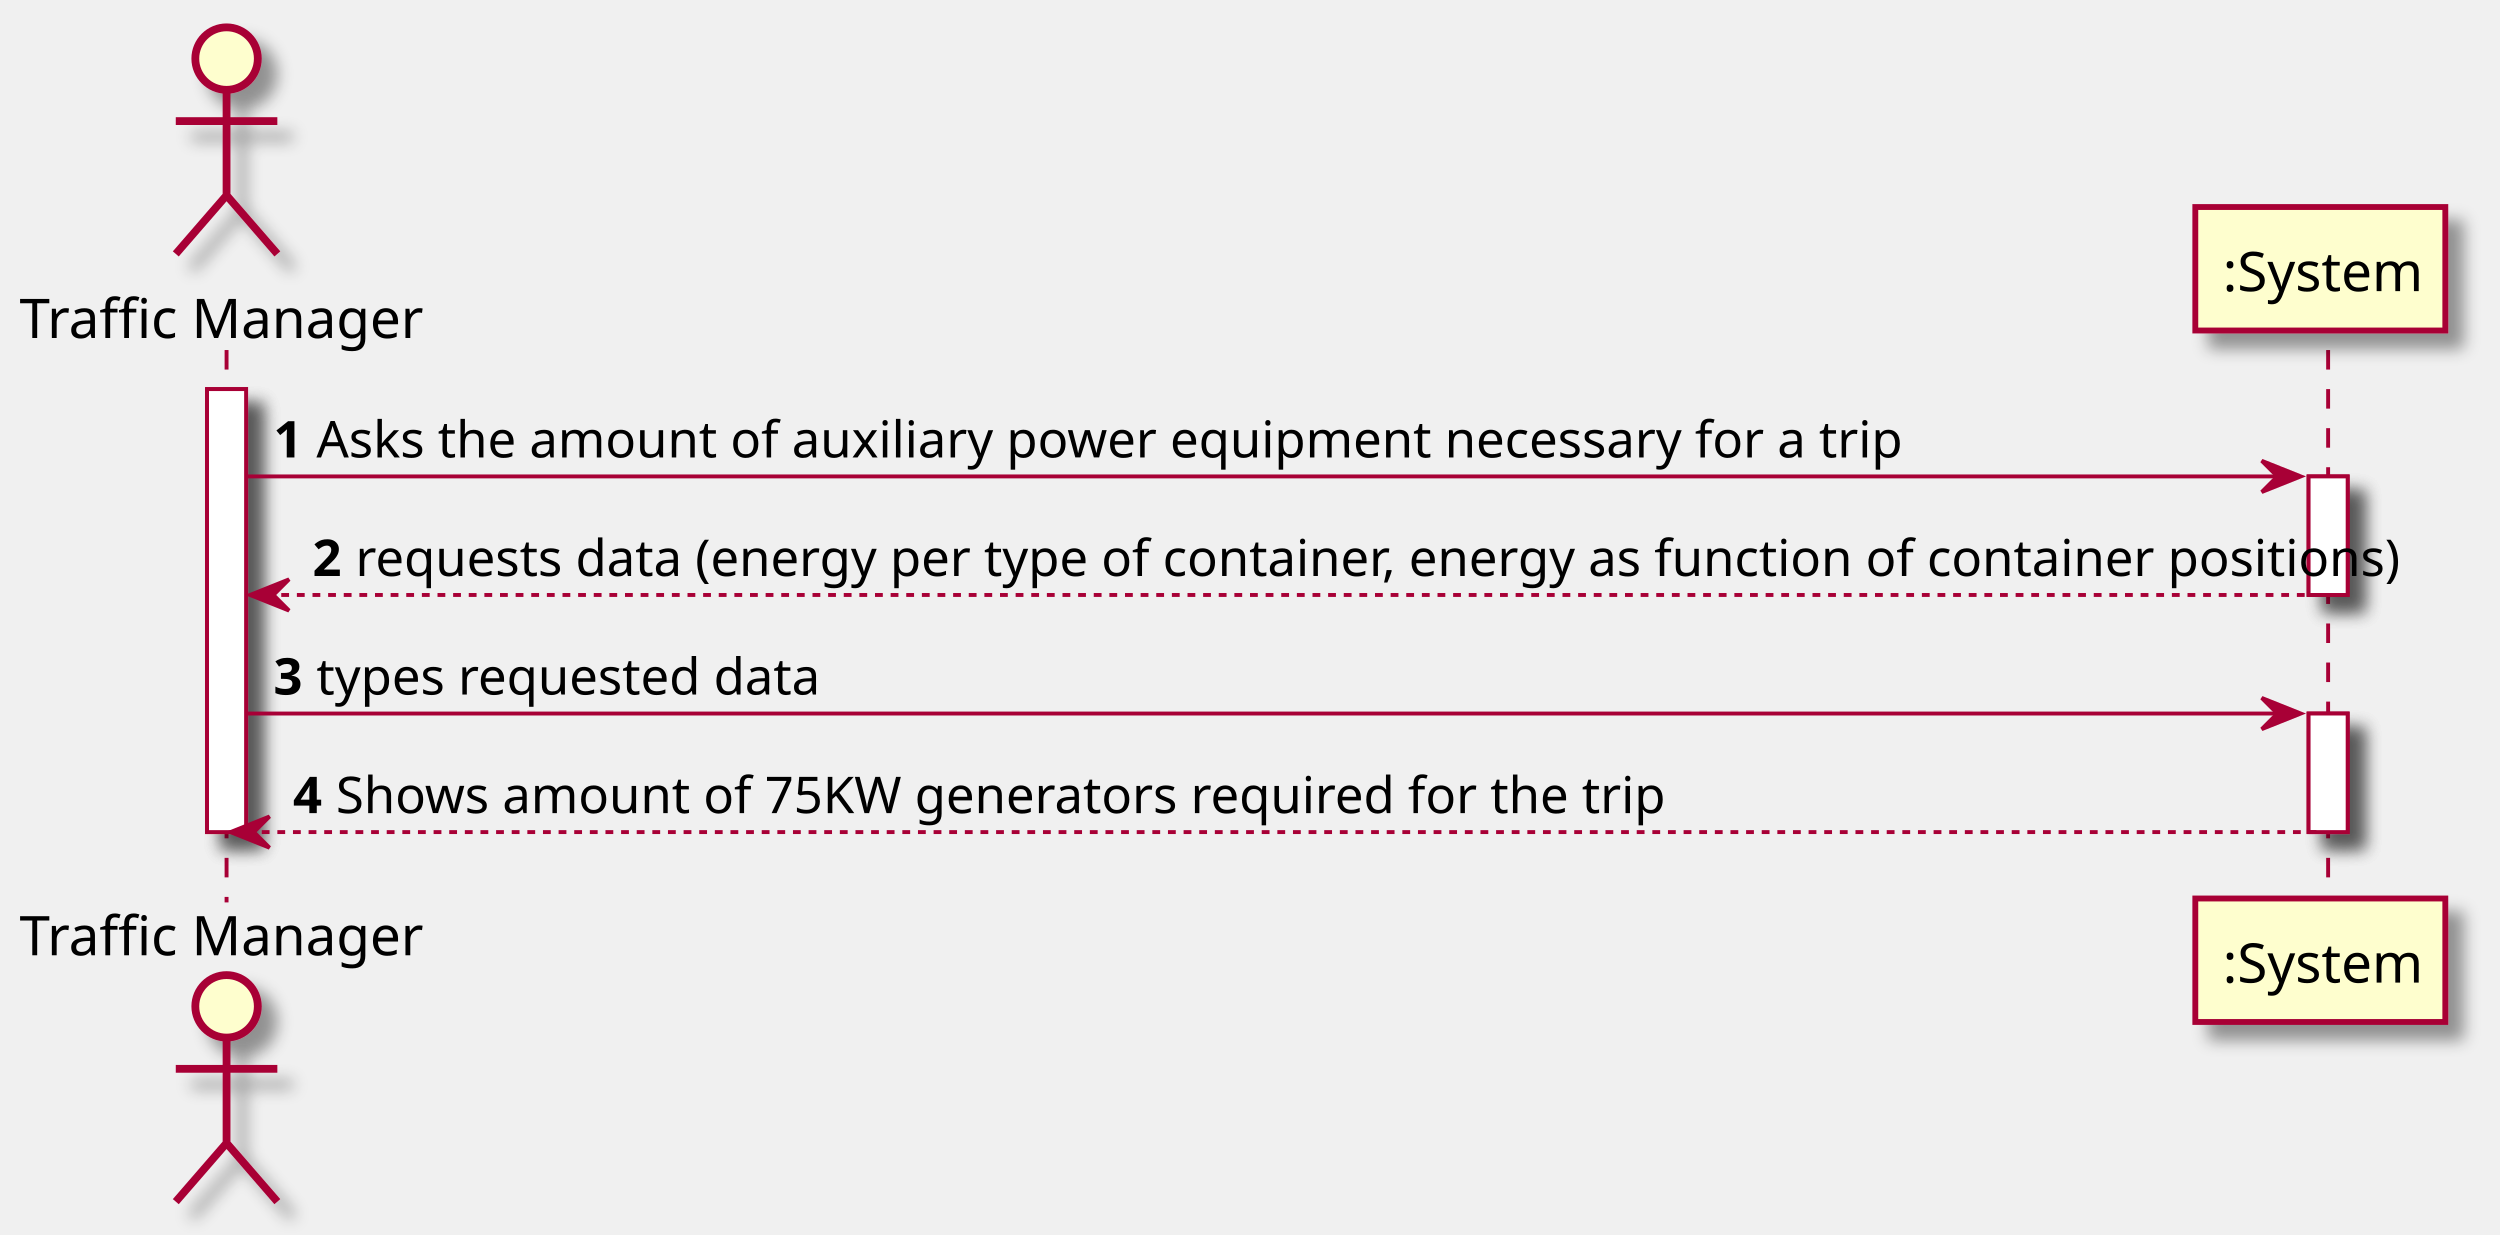
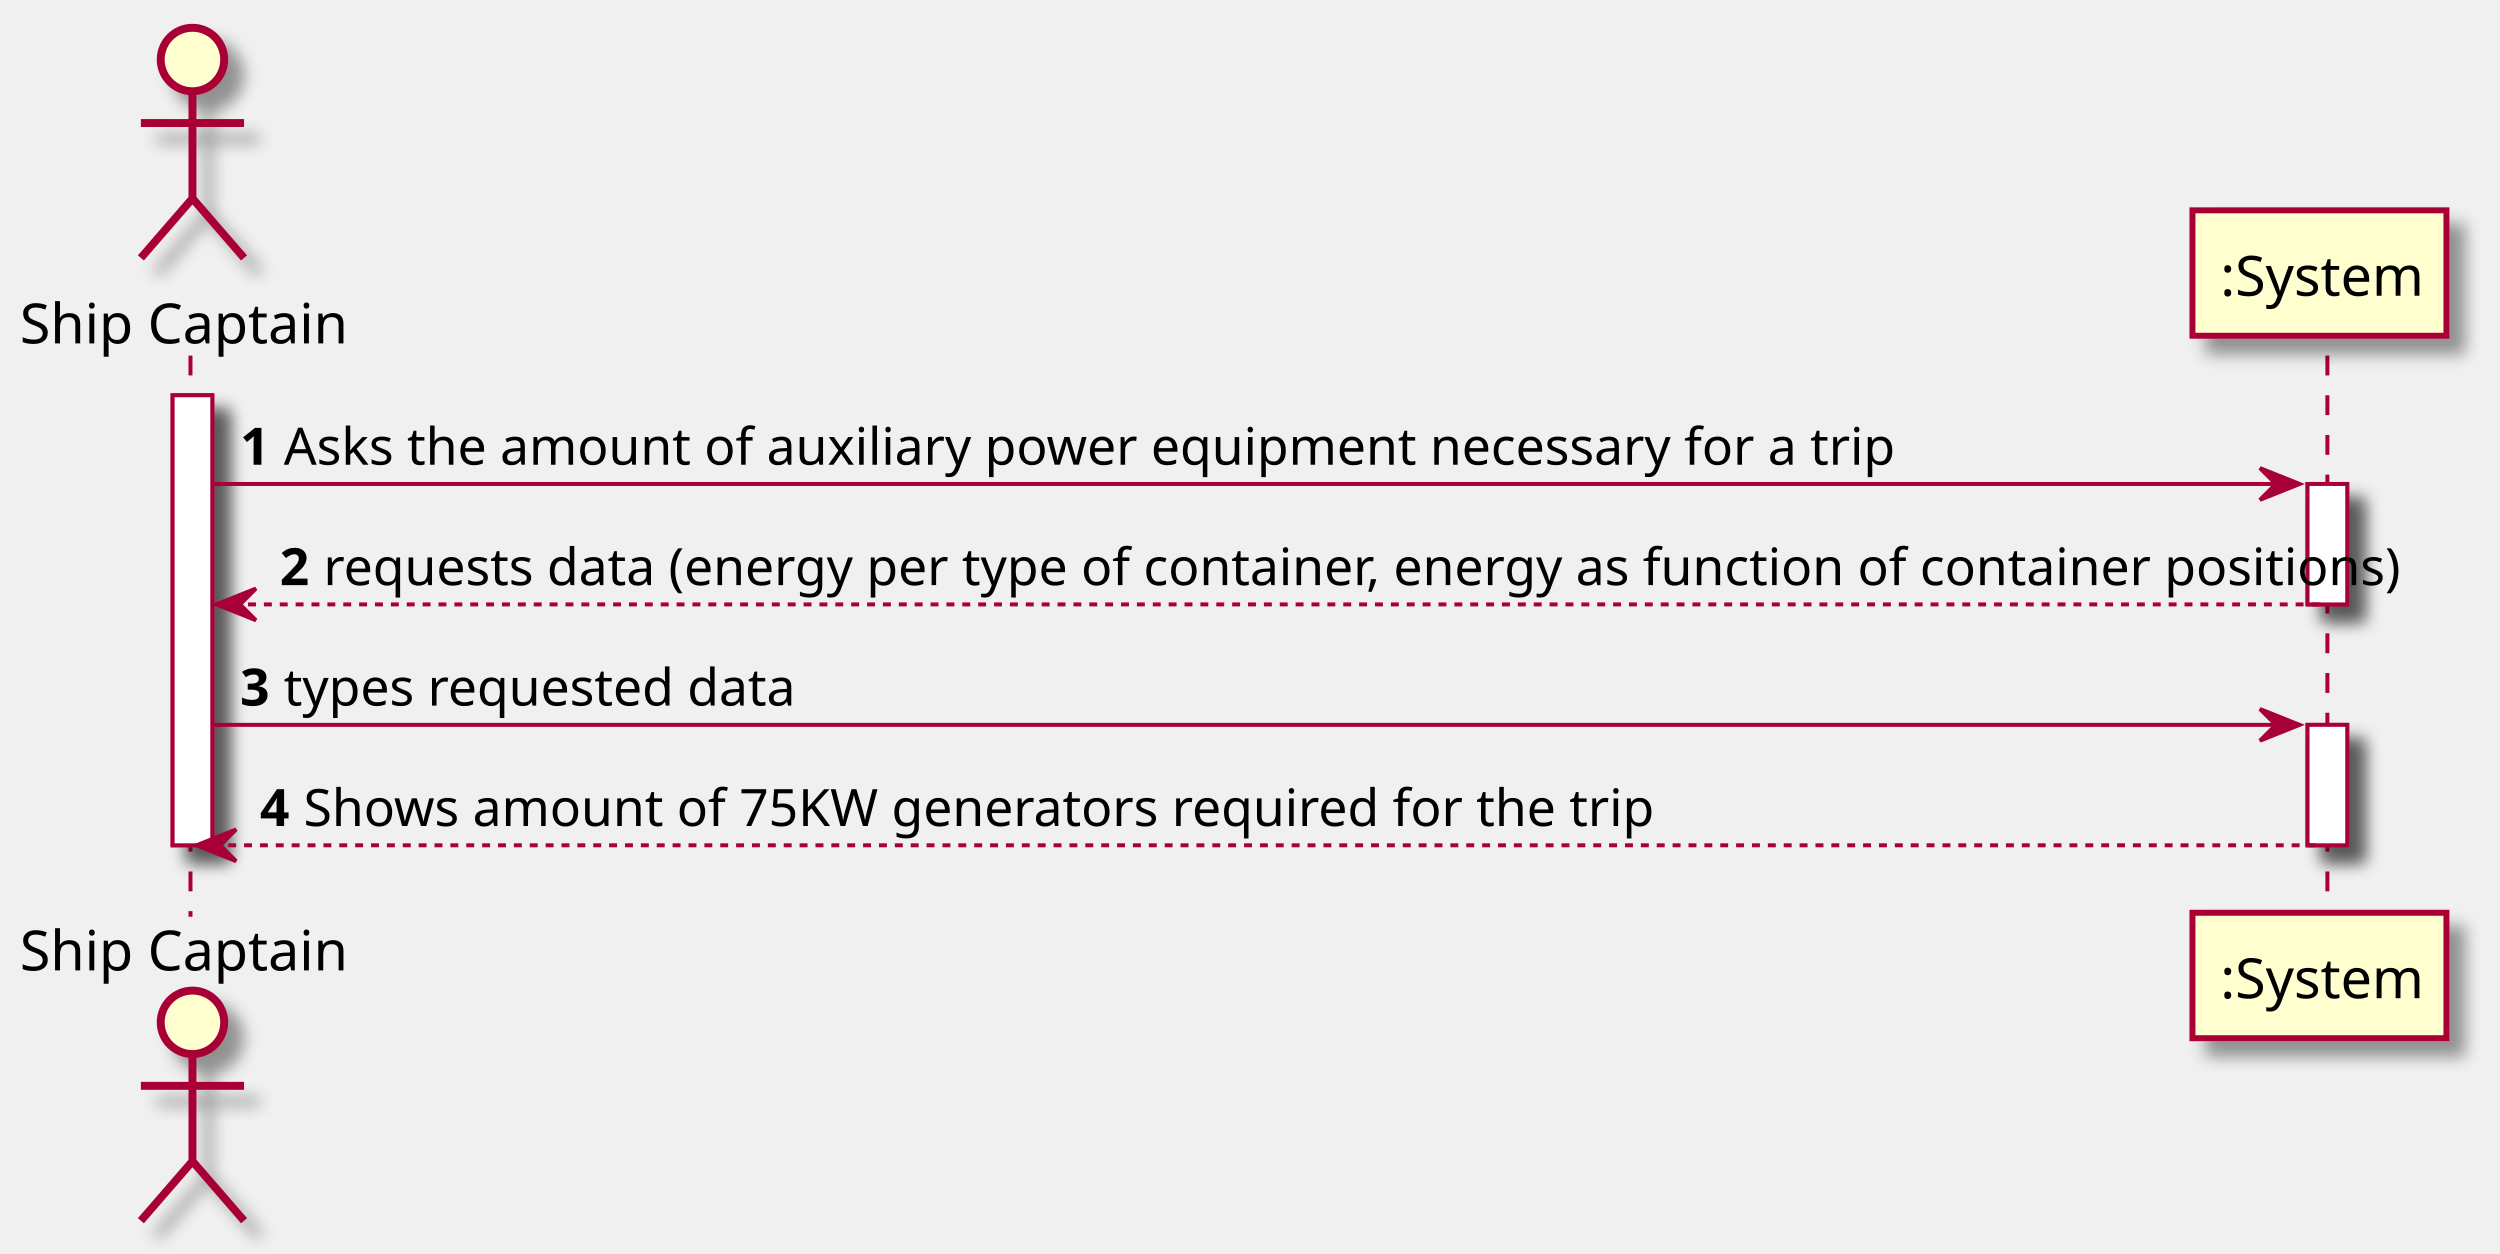
- <svg xmlns="http://www.w3.org/2000/svg" contentScriptType="application/ecmascript" contentStyleType="text/css" height="316px" preserveAspectRatio="none" style="width:640px;height:316px;" version="1.1" viewBox="0 0 640 316" width="640px" zoomAndPan="magnify">
+ <svg xmlns="http://www.w3.org/2000/svg" contentScriptType="application/ecmascript" contentStyleType="text/css" height="316px" preserveAspectRatio="none" style="width:630px;height:316px;" version="1.1" viewBox="0 0 630 316" width="630px" zoomAndPan="magnify">
  <defs>
-     <filter height="300%" id="fgwixu505w05u" width="300%" x="-1" y="-1">
+     <filter height="300%" id="f1xh4u3o7jql4g" width="300%" x="-1" y="-1">
      <feGaussianBlur result="blurOut" stdDeviation="2.0" />
      <feColorMatrix in="blurOut" result="blurOut2" type="matrix" values="0 0 0 0 0 0 0 0 0 0 0 0 0 0 0 0 0 0 .4 0" />
      <feOffset dx="4.0" dy="4.0" in="blurOut2" result="blurOut3" />
      <feBlend in="SourceGraphic" in2="blurOut3" mode="normal" />
    </filter>
  </defs>
  <g>
-     <rect fill="#FFFFFF" filter="url(#fgwixu505w05u)" height="113.406" style="stroke:#A80036;stroke-width:1.0;" width="10" x="53" y="99.609" />
-     <rect fill="#FFFFFF" filter="url(#fgwixu505w05u)" height="30.352" style="stroke:#A80036;stroke-width:1.0;" width="10" x="591" y="121.961" />
-     <rect fill="#FFFFFF" filter="url(#fgwixu505w05u)" height="30.352" style="stroke:#A80036;stroke-width:1.0;" width="10" x="591" y="182.664" />
-     <line style="stroke:#A80036;stroke-width:1.0;stroke-dasharray:5.0,5.0;" x1="58" x2="58" y1="89.609" y2="231.016" />
-     <line style="stroke:#A80036;stroke-width:1.0;stroke-dasharray:5.0,5.0;" x1="596" x2="596" y1="89.609" y2="231.016" />
-     <text fill="#000000" font-family="sans-serif" font-size="14" lengthAdjust="spacing" textLength="100" x="5" y="86.533">Traffic Manager</text>
-     <ellipse cx="58" cy="15" fill="#FEFECE" filter="url(#fgwixu505w05u)" rx="8" ry="8" style="stroke:#A80036;stroke-width:2.0;" />
-     <path d="M58,23 L58,50 M45,31 L71,31 M58,50 L45,65 M58,50 L71,65 " fill="none" filter="url(#fgwixu505w05u)" style="stroke:#A80036;stroke-width:2.0;" />
-     <text fill="#000000" font-family="sans-serif" font-size="14" lengthAdjust="spacing" textLength="100" x="5" y="244.549">Traffic Manager</text>
-     <ellipse cx="58" cy="257.625" fill="#FEFECE" filter="url(#fgwixu505w05u)" rx="8" ry="8" style="stroke:#A80036;stroke-width:2.0;" />
-     <path d="M58,265.625 L58,292.625 M45,273.625 L71,273.625 M58,292.625 L45,307.625 M58,292.625 L71,307.625 " fill="none" filter="url(#fgwixu505w05u)" style="stroke:#A80036;stroke-width:2.0;" />
-     <rect fill="#FEFECE" filter="url(#fgwixu505w05u)" height="31.609" style="stroke:#A80036;stroke-width:1.5;" width="64" x="562" y="53" />
-     <text fill="#000000" font-family="sans-serif" font-size="14" lengthAdjust="spacing" textLength="50" x="569" y="74.533">:System</text>
-     <rect fill="#FEFECE" filter="url(#fgwixu505w05u)" height="31.609" style="stroke:#A80036;stroke-width:1.5;" width="64" x="562" y="230.016" />
-     <text fill="#000000" font-family="sans-serif" font-size="14" lengthAdjust="spacing" textLength="50" x="569" y="251.549">:System</text>
-     <rect fill="#FFFFFF" filter="url(#fgwixu505w05u)" height="113.406" style="stroke:#A80036;stroke-width:1.0;" width="10" x="53" y="99.609" />
-     <rect fill="#FFFFFF" filter="url(#fgwixu505w05u)" height="30.352" style="stroke:#A80036;stroke-width:1.0;" width="10" x="591" y="121.961" />
-     <rect fill="#FFFFFF" filter="url(#fgwixu505w05u)" height="30.352" style="stroke:#A80036;stroke-width:1.0;" width="10" x="591" y="182.664" />
-     <polygon fill="#A80036" points="579,117.961,589,121.961,579,125.961,583,121.961" style="stroke:#A80036;stroke-width:1.0;" />
-     <line style="stroke:#A80036;stroke-width:1.0;" x1="63" x2="585" y1="121.961" y2="121.961" />
-     <text fill="#000000" font-family="sans-serif" font-size="13" font-weight="bold" lengthAdjust="spacing" textLength="7" x="70" y="117.105">1</text>
-     <text fill="#000000" font-family="sans-serif" font-size="13" lengthAdjust="spacing" textLength="382" x="81" y="117.105">Asks the amount of auxiliary power equipment necessary for a trip</text>
-     <polygon fill="#A80036" points="74,148.312,64,152.312,74,156.312,70,152.312" style="stroke:#A80036;stroke-width:1.0;" />
-     <line style="stroke:#A80036;stroke-width:1.0;stroke-dasharray:2.0,2.0;" x1="68" x2="595" y1="152.312" y2="152.312" />
-     <text fill="#000000" font-family="sans-serif" font-size="13" font-weight="bold" lengthAdjust="spacing" textLength="7" x="80" y="147.456">2</text>
-     <text fill="#000000" font-family="sans-serif" font-size="13" lengthAdjust="spacing" textLength="493" x="91" y="147.456">requests data (energy per type of container, energy as function of container positions)</text>
-     <polygon fill="#A80036" points="579,178.664,589,182.664,579,186.664,583,182.664" style="stroke:#A80036;stroke-width:1.0;" />
-     <line style="stroke:#A80036;stroke-width:1.0;" x1="63" x2="585" y1="182.664" y2="182.664" />
-     <text fill="#000000" font-family="sans-serif" font-size="13" font-weight="bold" lengthAdjust="spacing" textLength="7" x="70" y="177.808">3</text>
-     <text fill="#000000" font-family="sans-serif" font-size="13" lengthAdjust="spacing" textLength="122" x="81" y="177.808">types requested data</text>
-     <polygon fill="#A80036" points="69,209.016,59,213.016,69,217.016,65,213.016" style="stroke:#A80036;stroke-width:1.0;" />
-     <line style="stroke:#A80036;stroke-width:1.0;stroke-dasharray:2.0,2.0;" x1="63" x2="595" y1="213.016" y2="213.016" />
-     <text fill="#000000" font-family="sans-serif" font-size="13" font-weight="bold" lengthAdjust="spacing" textLength="7" x="75" y="208.159">4</text>
-     <text fill="#000000" font-family="sans-serif" font-size="13" lengthAdjust="spacing" textLength="317" x="86" y="208.159">Shows amount of 75KW generators required for the trip</text>
+     <rect fill="#FFFFFF" filter="url(#f1xh4u3o7jql4g)" height="113.406" style="stroke:#A80036;stroke-width:1.0;" width="10" x="43.5" y="99.609" />
+     <rect fill="#FFFFFF" filter="url(#f1xh4u3o7jql4g)" height="30.352" style="stroke:#A80036;stroke-width:1.0;" width="10" x="581.5" y="121.961" />
+     <rect fill="#FFFFFF" filter="url(#f1xh4u3o7jql4g)" height="30.352" style="stroke:#A80036;stroke-width:1.0;" width="10" x="581.5" y="182.664" />
+     <line style="stroke:#A80036;stroke-width:1.0;stroke-dasharray:5.0,5.0;" x1="48" x2="48" y1="89.609" y2="231.016" />
+     <line style="stroke:#A80036;stroke-width:1.0;stroke-dasharray:5.0,5.0;" x1="586.5" x2="586.5" y1="89.609" y2="231.016" />
+     <text fill="#000000" font-family="sans-serif" font-size="14" lengthAdjust="spacing" textLength="81" x="5" y="86.533">Ship Captain</text>
+     <ellipse cx="48.5" cy="15" fill="#FEFECE" filter="url(#f1xh4u3o7jql4g)" rx="8" ry="8" style="stroke:#A80036;stroke-width:2.0;" />
+     <path d="M48.5,23 L48.5,50 M35.5,31 L61.5,31 M48.5,50 L35.5,65 M48.5,50 L61.5,65 " fill="none" filter="url(#f1xh4u3o7jql4g)" style="stroke:#A80036;stroke-width:2.0;" />
+     <text fill="#000000" font-family="sans-serif" font-size="14" lengthAdjust="spacing" textLength="81" x="5" y="244.549">Ship Captain</text>
+     <ellipse cx="48.5" cy="257.625" fill="#FEFECE" filter="url(#f1xh4u3o7jql4g)" rx="8" ry="8" style="stroke:#A80036;stroke-width:2.0;" />
+     <path d="M48.5,265.625 L48.5,292.625 M35.5,273.625 L61.5,273.625 M48.5,292.625 L35.5,307.625 M48.5,292.625 L61.5,307.625 " fill="none" filter="url(#f1xh4u3o7jql4g)" style="stroke:#A80036;stroke-width:2.0;" />
+     <rect fill="#FEFECE" filter="url(#f1xh4u3o7jql4g)" height="31.609" style="stroke:#A80036;stroke-width:1.5;" width="64" x="552.5" y="53" />
+     <text fill="#000000" font-family="sans-serif" font-size="14" lengthAdjust="spacing" textLength="50" x="559.5" y="74.533">:System</text>
+     <rect fill="#FEFECE" filter="url(#f1xh4u3o7jql4g)" height="31.609" style="stroke:#A80036;stroke-width:1.5;" width="64" x="552.5" y="230.016" />
+     <text fill="#000000" font-family="sans-serif" font-size="14" lengthAdjust="spacing" textLength="50" x="559.5" y="251.549">:System</text>
+     <rect fill="#FFFFFF" filter="url(#f1xh4u3o7jql4g)" height="113.406" style="stroke:#A80036;stroke-width:1.0;" width="10" x="43.5" y="99.609" />
+     <rect fill="#FFFFFF" filter="url(#f1xh4u3o7jql4g)" height="30.352" style="stroke:#A80036;stroke-width:1.0;" width="10" x="581.5" y="121.961" />
+     <rect fill="#FFFFFF" filter="url(#f1xh4u3o7jql4g)" height="30.352" style="stroke:#A80036;stroke-width:1.0;" width="10" x="581.5" y="182.664" />
+     <polygon fill="#A80036" points="569.5,117.961,579.5,121.961,569.5,125.961,573.5,121.961" style="stroke:#A80036;stroke-width:1.0;" />
+     <line style="stroke:#A80036;stroke-width:1.0;" x1="53.5" x2="575.5" y1="121.961" y2="121.961" />
+     <text fill="#000000" font-family="sans-serif" font-size="13" font-weight="bold" lengthAdjust="spacing" textLength="7" x="60.5" y="117.105">1</text>
+     <text fill="#000000" font-family="sans-serif" font-size="13" lengthAdjust="spacing" textLength="382" x="71.5" y="117.105">Asks the amount of auxiliary power equipment necessary for a trip</text>
+     <polygon fill="#A80036" points="64.5,148.312,54.5,152.312,64.5,156.312,60.5,152.312" style="stroke:#A80036;stroke-width:1.0;" />
+     <line style="stroke:#A80036;stroke-width:1.0;stroke-dasharray:2.0,2.0;" x1="58.5" x2="585.5" y1="152.312" y2="152.312" />
+     <text fill="#000000" font-family="sans-serif" font-size="13" font-weight="bold" lengthAdjust="spacing" textLength="7" x="70.5" y="147.456">2</text>
+     <text fill="#000000" font-family="sans-serif" font-size="13" lengthAdjust="spacing" textLength="493" x="81.5" y="147.456">requests data (energy per type of container, energy as function of container positions)</text>
+     <polygon fill="#A80036" points="569.5,178.664,579.5,182.664,569.5,186.664,573.5,182.664" style="stroke:#A80036;stroke-width:1.0;" />
+     <line style="stroke:#A80036;stroke-width:1.0;" x1="53.5" x2="575.5" y1="182.664" y2="182.664" />
+     <text fill="#000000" font-family="sans-serif" font-size="13" font-weight="bold" lengthAdjust="spacing" textLength="7" x="60.5" y="177.808">3</text>
+     <text fill="#000000" font-family="sans-serif" font-size="13" lengthAdjust="spacing" textLength="122" x="71.5" y="177.808">types requested data</text>
+     <polygon fill="#A80036" points="59.5,209.016,49.5,213.016,59.5,217.016,55.5,213.016" style="stroke:#A80036;stroke-width:1.0;" />
+     <line style="stroke:#A80036;stroke-width:1.0;stroke-dasharray:2.0,2.0;" x1="53.5" x2="585.5" y1="213.016" y2="213.016" />
+     <text fill="#000000" font-family="sans-serif" font-size="13" font-weight="bold" lengthAdjust="spacing" textLength="7" x="65.5" y="208.159">4</text>
+     <text fill="#000000" font-family="sans-serif" font-size="13" lengthAdjust="spacing" textLength="317" x="76.5" y="208.159">Shows amount of 75KW generators required for the trip</text>
  </g>
</svg>
